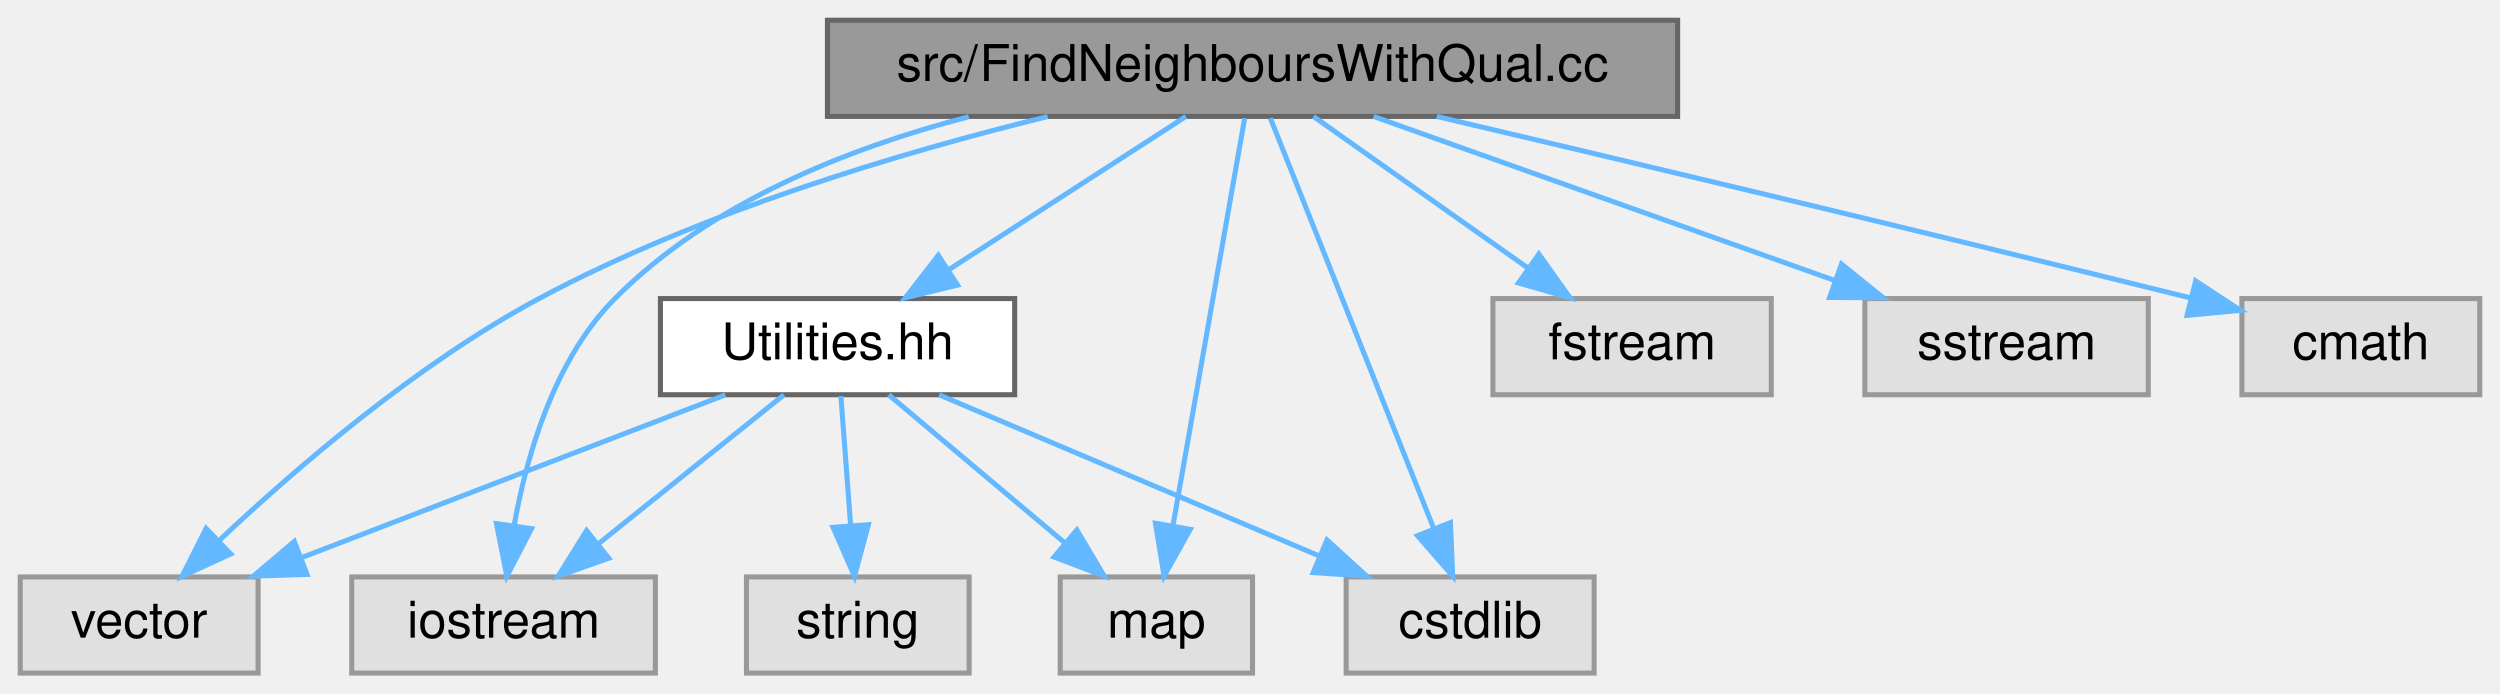
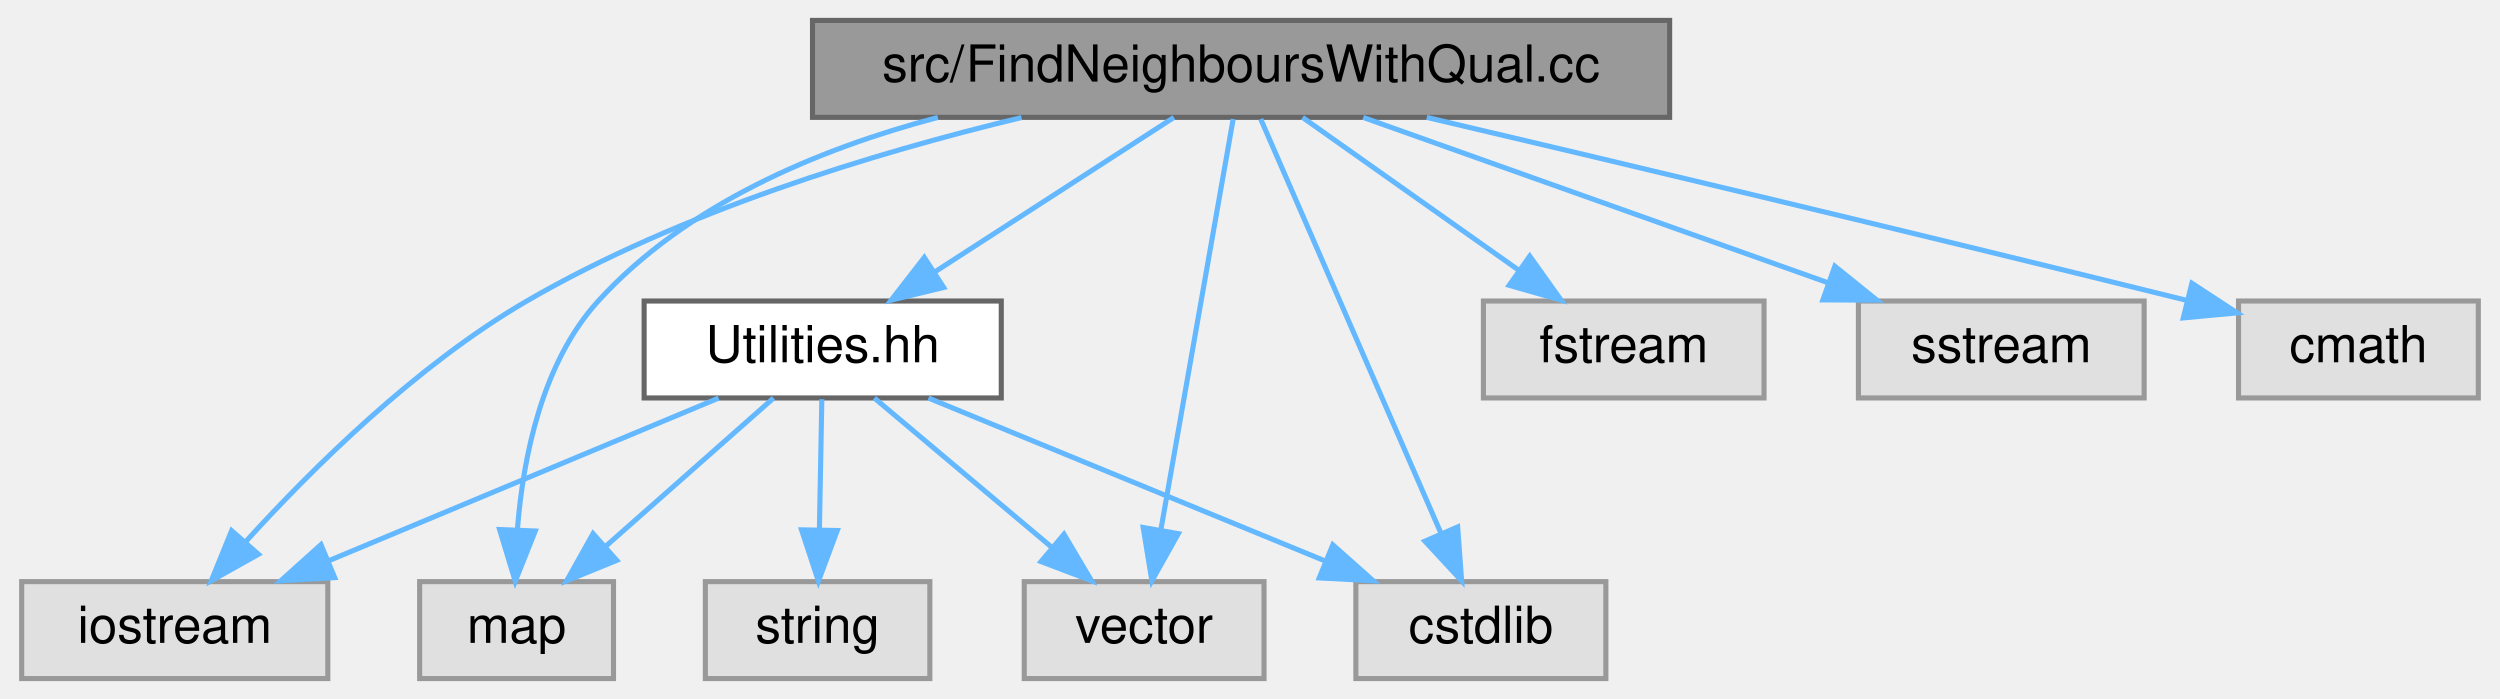
- <svg xmlns="http://www.w3.org/2000/svg" xmlns:xlink="http://www.w3.org/1999/xlink" width="494pt" height="137pt" viewBox="0.00 0.00 494.00 137.00">
+ <svg xmlns="http://www.w3.org/2000/svg" xmlns:xlink="http://www.w3.org/1999/xlink" width="490pt" height="137pt" viewBox="0.00 0.00 489.50 137.00">
  <g id="graph0" class="graph" transform="scale(1 1) rotate(0) translate(4 133)">
    <g id="Node000001" class="node">
      <g id="a_Node000001">
        <a xlink:title=" ">
-           <polygon fill="#999999" stroke="#666666" points="327.5,-129 159.5,-129 159.5,-110 327.5,-110 327.5,-129" />
-           <text text-anchor="middle" x="243.5" y="-117" font-family="Helvetica,sans-Serif" font-size="10.00">src/FindNeighboursWithQual.cc</text>
+           <polygon fill="#999999" stroke="#666666" points="323,-129 155,-129 155,-110 323,-110 323,-129" />
+           <text text-anchor="middle" x="239" y="-117" font-family="Helvetica,sans-Serif" font-size="10.00">src/FindNeighboursWithQual.cc</text>
        </a>
      </g>
    </g>
    <g id="Node000002" class="node">
      <g id="a_Node000002">
-         <a xlink:href="Utilities_8hh.html" target="_top" xlink:title=" ">
-           <polygon fill="white" stroke="#666666" points="196.5,-74 126.5,-74 126.5,-55 196.5,-55 196.5,-74" />
-           <text text-anchor="middle" x="161.5" y="-62" font-family="Helvetica,sans-Serif" font-size="10.00">Utilities.hh</text>
+         <a xlink:href="Utilities_8hh.html" target="_top" xlink:title="Utility functions for NGS sequence processing and DNA manipulation.">
+           <polygon fill="white" stroke="#666666" points="192,-74 122,-74 122,-55 192,-55 192,-74" />
+           <text text-anchor="middle" x="157" y="-62" font-family="Helvetica,sans-Serif" font-size="10.00">Utilities.hh</text>
        </a>
      </g>
    </g>
    <g id="edge1_Node000001_Node000002" class="edge">
      <g id="a_edge1_Node000001_Node000002">
        <a xlink:title=" ">
-           <path fill="none" stroke="#63b8ff" d="M230.33,-109.98C217.73,-101.84 198.5,-89.41 183.56,-79.76" />
-           <polygon fill="#63b8ff" stroke="#63b8ff" points="185.21,-76.66 174.91,-74.17 181.41,-82.54 185.21,-76.66" />
+           <path fill="none" stroke="#63b8ff" d="M225.83,-109.98C213.23,-101.84 194,-89.41 179.06,-79.76" />
+           <polygon fill="#63b8ff" stroke="#63b8ff" points="180.71,-76.66 170.41,-74.17 176.91,-82.54 180.71,-76.66" />
+         </a>
+       </g>
+     </g>
+     <g id="Node000003" class="node">
+       <g id="a_Node000003">
+         <a xlink:title=" ">
+           <polygon fill="#e0e0e0" stroke="#999999" points="60,-19 0,-19 0,0 60,0 60,-19" />
+           <text text-anchor="middle" x="30" y="-7" font-family="Helvetica,sans-Serif" font-size="10.00">iostream</text>
+         </a>
+       </g>
+     </g>
+     <g id="edge7_Node000001_Node000003" class="edge">
+       <g id="a_edge7_Node000001_Node000003">
+         <a xlink:title=" ">
+           <path fill="none" stroke="#63b8ff" d="M195.96,-109.96C167.19,-103.05 129.22,-91.54 99,-74 77.34,-61.43 56.8,-41.04 43.85,-26.77" />
+           <polygon fill="#63b8ff" stroke="#63b8ff" points="46.4,-24.36 37.16,-19.18 41.15,-28.99 46.4,-24.36" />
        </a>
      </g>
    </g>
    <g id="Node000004" class="node">
      <g id="a_Node000004">
        <a xlink:title=" ">
-           <polygon fill="#e0e0e0" stroke="#999999" points="47,-19 0,-19 0,0 47,0 47,-19" />
-           <text text-anchor="middle" x="23.5" y="-7" font-family="Helvetica,sans-Serif" font-size="10.00">vector</text>
+           <polygon fill="#e0e0e0" stroke="#999999" points="116,-19 78,-19 78,0 116,0 116,-19" />
+           <text text-anchor="middle" x="97" y="-7" font-family="Helvetica,sans-Serif" font-size="10.00">map</text>
        </a>
      </g>
    </g>
-     <g id="edge8_Node000001_Node000004" class="edge">
-       <g id="a_edge8_Node000001_Node000004">
+     <g id="edge11_Node000001_Node000004" class="edge">
+       <g id="a_edge11_Node000001_Node000004">
        <a xlink:title=" ">
-           <path fill="none" stroke="#63b8ff" d="M203.02,-109.97C173.94,-102.84 134.41,-91.08 102.5,-74 78.41,-61.11 54.49,-40.5 39.38,-26.27" />
-           <polygon fill="#63b8ff" stroke="#63b8ff" points="41.59,-23.54 31.96,-19.12 36.73,-28.58 41.59,-23.54" />
+           <path fill="none" stroke="#63b8ff" d="M179.57,-109.99C155.87,-103.73 130.19,-92.86 113,-74 101.99,-61.92 98.3,-43.39 97.18,-29.45" />
+           <polygon fill="#63b8ff" stroke="#63b8ff" points="100.66,-28.92 96.74,-19.07 93.67,-29.21 100.66,-28.92" />
+         </a>
+       </g>
+     </g>
+     <g id="Node000006" class="node">
+       <g id="a_Node000006">
+         <a xlink:title=" ">
+           <polygon fill="#e0e0e0" stroke="#999999" points="243.5,-19 196.5,-19 196.5,0 243.5,0 243.5,-19" />
+           <text text-anchor="middle" x="220" y="-7" font-family="Helvetica,sans-Serif" font-size="10.00">vector</text>
+         </a>
+       </g>
+     </g>
+     <g id="edge8_Node000001_Node000006" class="edge">
+       <g id="a_edge8_Node000001_Node000006">
+         <a xlink:title=" ">
+           <path fill="none" stroke="#63b8ff" d="M237.45,-109.66C234.37,-92.17 227.44,-52.8 223.3,-29.27" />
+           <polygon fill="#63b8ff" stroke="#63b8ff" points="226.7,-28.4 221.52,-19.16 219.81,-29.61 226.7,-28.4" />
+         </a>
+       </g>
+     </g>
+     <g id="Node000007" class="node">
+       <g id="a_Node000007">
+         <a xlink:title=" ">
+           <polygon fill="#e0e0e0" stroke="#999999" points="310.5,-19 261.5,-19 261.5,0 310.5,0 310.5,-19" />
+           <text text-anchor="middle" x="286" y="-7" font-family="Helvetica,sans-Serif" font-size="10.00">cstdlib</text>
+         </a>
+       </g>
+     </g>
+     <g id="edge13_Node000001_Node000007" class="edge">
+       <g id="a_edge13_Node000001_Node000007">
+         <a xlink:title=" ">
+           <path fill="none" stroke="#63b8ff" d="M242.85,-109.66C250.53,-92.01 267.9,-52.09 278.11,-28.64" />
+           <polygon fill="#63b8ff" stroke="#63b8ff" points="281.45,-29.72 282.23,-19.16 275.03,-26.93 281.45,-29.72" />
+         </a>
+       </g>
+     </g>
+     <g id="Node000008" class="node">
+       <g id="a_Node000008">
+         <a xlink:title=" ">
+           <polygon fill="#e0e0e0" stroke="#999999" points="341.5,-74 286.5,-74 286.5,-55 341.5,-55 341.5,-74" />
+           <text text-anchor="middle" x="314" y="-62" font-family="Helvetica,sans-Serif" font-size="10.00">fstream</text>
+         </a>
+       </g>
+     </g>
+     <g id="edge9_Node000001_Node000008" class="edge">
+       <g id="a_edge9_Node000001_Node000008">
+         <a xlink:title=" ">
+           <path fill="none" stroke="#63b8ff" d="M251.05,-109.98C262.46,-101.92 279.83,-89.65 293.43,-80.03" />
+           <polygon fill="#63b8ff" stroke="#63b8ff" points="295.58,-82.8 301.73,-74.17 291.54,-77.08 295.58,-82.8" />
+         </a>
+       </g>
+     </g>
+     <g id="Node000009" class="node">
+       <g id="a_Node000009">
+         <a xlink:title=" ">
+           <polygon fill="#e0e0e0" stroke="#999999" points="416,-74 360,-74 360,-55 416,-55 416,-74" />
+           <text text-anchor="middle" x="388" y="-62" font-family="Helvetica,sans-Serif" font-size="10.00">sstream</text>
+         </a>
+       </g>
+     </g>
+     <g id="edge10_Node000001_Node000009" class="edge">
+       <g id="a_edge10_Node000001_Node000009">
+         <a xlink:title=" ">
+           <path fill="none" stroke="#63b8ff" d="M262.94,-109.98C287.56,-101.23 326.12,-87.51 353.92,-77.62" />
+           <polygon fill="#63b8ff" stroke="#63b8ff" points="355.38,-80.82 363.62,-74.17 353.03,-74.22 355.38,-80.82" />
+         </a>
+       </g>
+     </g>
+     <g id="Node000010" class="node">
+       <g id="a_Node000010">
+         <a xlink:title=" ">
+           <polygon fill="#e0e0e0" stroke="#999999" points="481.5,-74 434.5,-74 434.5,-55 481.5,-55 481.5,-74" />
+           <text text-anchor="middle" x="458" y="-62" font-family="Helvetica,sans-Serif" font-size="10.00">cmath</text>
+         </a>
+       </g>
+     </g>
+     <g id="edge12_Node000001_Node000010" class="edge">
+       <g id="a_edge12_Node000001_Node000010">
+         <a xlink:title=" ">
+           <path fill="none" stroke="#63b8ff" d="M275.4,-109.99C310.88,-101.65 366.6,-88.43 424.21,-74.16" />
+           <polygon fill="#63b8ff" stroke="#63b8ff" points="425.36,-77.48 434.22,-71.68 423.67,-70.69 425.36,-77.48" />
+         </a>
+       </g>
+     </g>
+     <g id="edge2_Node000002_Node000003" class="edge">
+       <g id="a_edge2_Node000002_Node000003">
+         <a xlink:title=" ">
+           <path fill="none" stroke="#63b8ff" d="M136.6,-54.98C115.98,-46.38 83.89,-32.99 60.31,-23.15" />
+           <polygon fill="#63b8ff" stroke="#63b8ff" points="61.35,-19.79 50.78,-19.17 58.66,-26.25 61.35,-19.79" />
+         </a>
+       </g>
+     </g>
+     <g id="edge3_Node000002_Node000004" class="edge">
+       <g id="a_edge3_Node000002_Node000004">
+         <a xlink:title=" ">
+           <path fill="none" stroke="#63b8ff" d="M147.36,-54.98C138.49,-47.15 125.13,-35.34 114.39,-25.86" />
+           <polygon fill="#63b8ff" stroke="#63b8ff" points="116.63,-23.17 106.82,-19.17 111.99,-28.41 116.63,-23.17" />
        </a>
      </g>
    </g>
    <g id="Node000005" class="node">
      <g id="a_Node000005">
        <a xlink:title=" ">
-           <polygon fill="#e0e0e0" stroke="#999999" points="125.5,-19 65.5,-19 65.5,0 125.5,0 125.5,-19" />
-           <text text-anchor="middle" x="95.5" y="-7" font-family="Helvetica,sans-Serif" font-size="10.00">iostream</text>
-         </a>
-       </g>
-     </g>
-     <g id="edge7_Node000001_Node000005" class="edge">
-       <g id="a_edge7_Node000001_Node000005">
-         <a xlink:title=" ">
-           <path fill="none" stroke="#63b8ff" d="M187.42,-109.93C163.17,-103.63 136.14,-92.76 117.5,-74 105.56,-61.99 100.09,-43.17 97.59,-29.14" />
-           <polygon fill="#63b8ff" stroke="#63b8ff" points="101.03,-28.53 96.15,-19.13 94.1,-29.53 101.03,-28.53" />
-         </a>
-       </g>
-     </g>
-     <g id="Node000006" class="node">
-       <g id="a_Node000006">
-         <a xlink:title=" ">
-           <polygon fill="#e0e0e0" stroke="#999999" points="243.5,-19 205.5,-19 205.5,0 243.5,0 243.5,-19" />
-           <text text-anchor="middle" x="224.5" y="-7" font-family="Helvetica,sans-Serif" font-size="10.00">map</text>
-         </a>
-       </g>
-     </g>
-     <g id="edge11_Node000001_Node000006" class="edge">
-       <g id="a_edge11_Node000001_Node000006">
-         <a xlink:title=" ">
-           <path fill="none" stroke="#63b8ff" d="M241.95,-109.66C238.87,-92.17 231.94,-52.8 227.8,-29.27" />
-           <polygon fill="#63b8ff" stroke="#63b8ff" points="231.2,-28.4 226.02,-19.16 224.31,-29.61 231.2,-28.4" />
-         </a>
-       </g>
-     </g>
-     <g id="Node000007" class="node">
-       <g id="a_Node000007">
-         <a xlink:title=" ">
-           <polygon fill="#e0e0e0" stroke="#999999" points="311,-19 262,-19 262,0 311,0 311,-19" />
-           <text text-anchor="middle" x="286.5" y="-7" font-family="Helvetica,sans-Serif" font-size="10.00">cstdlib</text>
-         </a>
-       </g>
-     </g>
-     <g id="edge13_Node000001_Node000007" class="edge">
-       <g id="a_edge13_Node000001_Node000007">
-         <a xlink:title=" ">
-           <path fill="none" stroke="#63b8ff" d="M247.02,-109.66C254.05,-92.01 269.94,-52.09 279.28,-28.64" />
-           <polygon fill="#63b8ff" stroke="#63b8ff" points="282.61,-29.74 283.05,-19.16 276.1,-27.15 282.61,-29.74" />
-         </a>
-       </g>
-     </g>
-     <g id="Node000008" class="node">
-       <g id="a_Node000008">
-         <a xlink:title=" ">
-           <polygon fill="#e0e0e0" stroke="#999999" points="346,-74 291,-74 291,-55 346,-55 346,-74" />
-           <text text-anchor="middle" x="318.5" y="-62" font-family="Helvetica,sans-Serif" font-size="10.00">fstream</text>
-         </a>
-       </g>
-     </g>
-     <g id="edge9_Node000001_Node000008" class="edge">
-       <g id="a_edge9_Node000001_Node000008">
-         <a xlink:title=" ">
-           <path fill="none" stroke="#63b8ff" d="M255.55,-109.98C266.96,-101.92 284.33,-89.65 297.93,-80.03" />
-           <polygon fill="#63b8ff" stroke="#63b8ff" points="300.08,-82.8 306.23,-74.17 296.04,-77.08 300.08,-82.8" />
-         </a>
-       </g>
-     </g>
-     <g id="Node000009" class="node">
-       <g id="a_Node000009">
-         <a xlink:title=" ">
-           <polygon fill="#e0e0e0" stroke="#999999" points="420.5,-74 364.5,-74 364.5,-55 420.5,-55 420.5,-74" />
-           <text text-anchor="middle" x="392.5" y="-62" font-family="Helvetica,sans-Serif" font-size="10.00">sstream</text>
-         </a>
-       </g>
-     </g>
-     <g id="edge10_Node000001_Node000009" class="edge">
-       <g id="a_edge10_Node000001_Node000009">
-         <a xlink:title=" ">
-           <path fill="none" stroke="#63b8ff" d="M267.44,-109.98C292.06,-101.23 330.62,-87.51 358.42,-77.62" />
-           <polygon fill="#63b8ff" stroke="#63b8ff" points="359.88,-80.82 368.12,-74.17 357.53,-74.22 359.88,-80.82" />
-         </a>
-       </g>
-     </g>
-     <g id="Node000010" class="node">
-       <g id="a_Node000010">
-         <a xlink:title=" ">
-           <polygon fill="#e0e0e0" stroke="#999999" points="486,-74 439,-74 439,-55 486,-55 486,-74" />
-           <text text-anchor="middle" x="462.5" y="-62" font-family="Helvetica,sans-Serif" font-size="10.00">cmath</text>
-         </a>
-       </g>
-     </g>
-     <g id="edge12_Node000001_Node000010" class="edge">
-       <g id="a_edge12_Node000001_Node000010">
-         <a xlink:title=" ">
-           <path fill="none" stroke="#63b8ff" d="M279.9,-109.99C315.38,-101.65 371.1,-88.43 428.71,-74.16" />
-           <polygon fill="#63b8ff" stroke="#63b8ff" points="429.86,-77.48 438.72,-71.68 428.17,-70.69 429.86,-77.48" />
-         </a>
-       </g>
-     </g>
-     <g id="Node000003" class="node">
-       <g id="a_Node000003">
-         <a xlink:title=" ">
-           <polygon fill="#e0e0e0" stroke="#999999" points="187.5,-19 143.5,-19 143.5,0 187.5,0 187.5,-19" />
-           <text text-anchor="middle" x="165.5" y="-7" font-family="Helvetica,sans-Serif" font-size="10.00">string</text>
-         </a>
-       </g>
-     </g>
-     <g id="edge2_Node000002_Node000003" class="edge">
-       <g id="a_edge2_Node000002_Node000003">
-         <a xlink:title=" ">
-           <path fill="none" stroke="#63b8ff" d="M162.16,-54.75C162.68,-47.8 163.44,-37.85 164.09,-29.13" />
-           <polygon fill="#63b8ff" stroke="#63b8ff" points="167.59,-29.32 164.85,-19.09 160.61,-28.8 167.59,-29.32" />
-         </a>
-       </g>
-     </g>
-     <g id="edge3_Node000002_Node000004" class="edge">
-       <g id="a_edge3_Node000002_Node000004">
-         <a xlink:title=" ">
-           <path fill="none" stroke="#63b8ff" d="M139.33,-54.98C116.73,-46.3 81.44,-32.75 55.75,-22.88" />
-           <polygon fill="#63b8ff" stroke="#63b8ff" points="56.67,-19.49 46.08,-19.17 54.16,-26.02 56.67,-19.49" />
+           <polygon fill="#e0e0e0" stroke="#999999" points="178,-19 134,-19 134,0 178,0 178,-19" />
+           <text text-anchor="middle" x="156" y="-7" font-family="Helvetica,sans-Serif" font-size="10.00">string</text>
        </a>
      </g>
    </g>
    <g id="edge4_Node000002_Node000005" class="edge">
      <g id="a_edge4_Node000002_Node000005">
        <a xlink:title=" ">
-           <path fill="none" stroke="#63b8ff" d="M150.9,-54.98C141.04,-47.07 126.15,-35.11 114.28,-25.58" />
-           <polygon fill="#63b8ff" stroke="#63b8ff" points="116.29,-22.7 106.3,-19.17 111.9,-28.16 116.29,-22.7" />
+           <path fill="none" stroke="#63b8ff" d="M156.83,-54.75C156.7,-47.8 156.52,-37.85 156.35,-29.13" />
+           <polygon fill="#63b8ff" stroke="#63b8ff" points="159.85,-29.02 156.16,-19.09 152.85,-29.15 159.85,-29.02" />
        </a>
      </g>
    </g>
    <g id="edge5_Node000002_Node000006" class="edge">
      <g id="a_edge5_Node000002_Node000006">
        <a xlink:title=" ">
-           <path fill="none" stroke="#63b8ff" d="M171.62,-54.98C180.94,-47.15 194.97,-35.34 206.24,-25.86" />
-           <polygon fill="#63b8ff" stroke="#63b8ff" points="208.79,-28.29 214.19,-19.17 204.29,-22.93 208.79,-28.29" />
+           <path fill="none" stroke="#63b8ff" d="M167.12,-54.98C176.44,-47.15 190.47,-35.34 201.74,-25.86" />
+           <polygon fill="#63b8ff" stroke="#63b8ff" points="204.29,-28.29 209.69,-19.17 199.79,-22.93 204.29,-28.29" />
        </a>
      </g>
    </g>
    <g id="edge6_Node000002_Node000007" class="edge">
      <g id="a_edge6_Node000002_Node000007">
        <a xlink:title=" ">
-           <path fill="none" stroke="#63b8ff" d="M181.58,-54.98C201.87,-46.38 233.46,-32.99 256.67,-23.15" />
-           <polygon fill="#63b8ff" stroke="#63b8ff" points="258.21,-26.3 266.05,-19.17 255.48,-19.85 258.21,-26.3" />
+           <path fill="none" stroke="#63b8ff" d="M177.73,-54.98C198.76,-46.34 231.55,-32.87 255.54,-23.02" />
+           <polygon fill="#63b8ff" stroke="#63b8ff" points="256.98,-26.21 264.9,-19.17 254.32,-19.73 256.98,-26.21" />
        </a>
      </g>
    </g>
  </g>
</svg>
